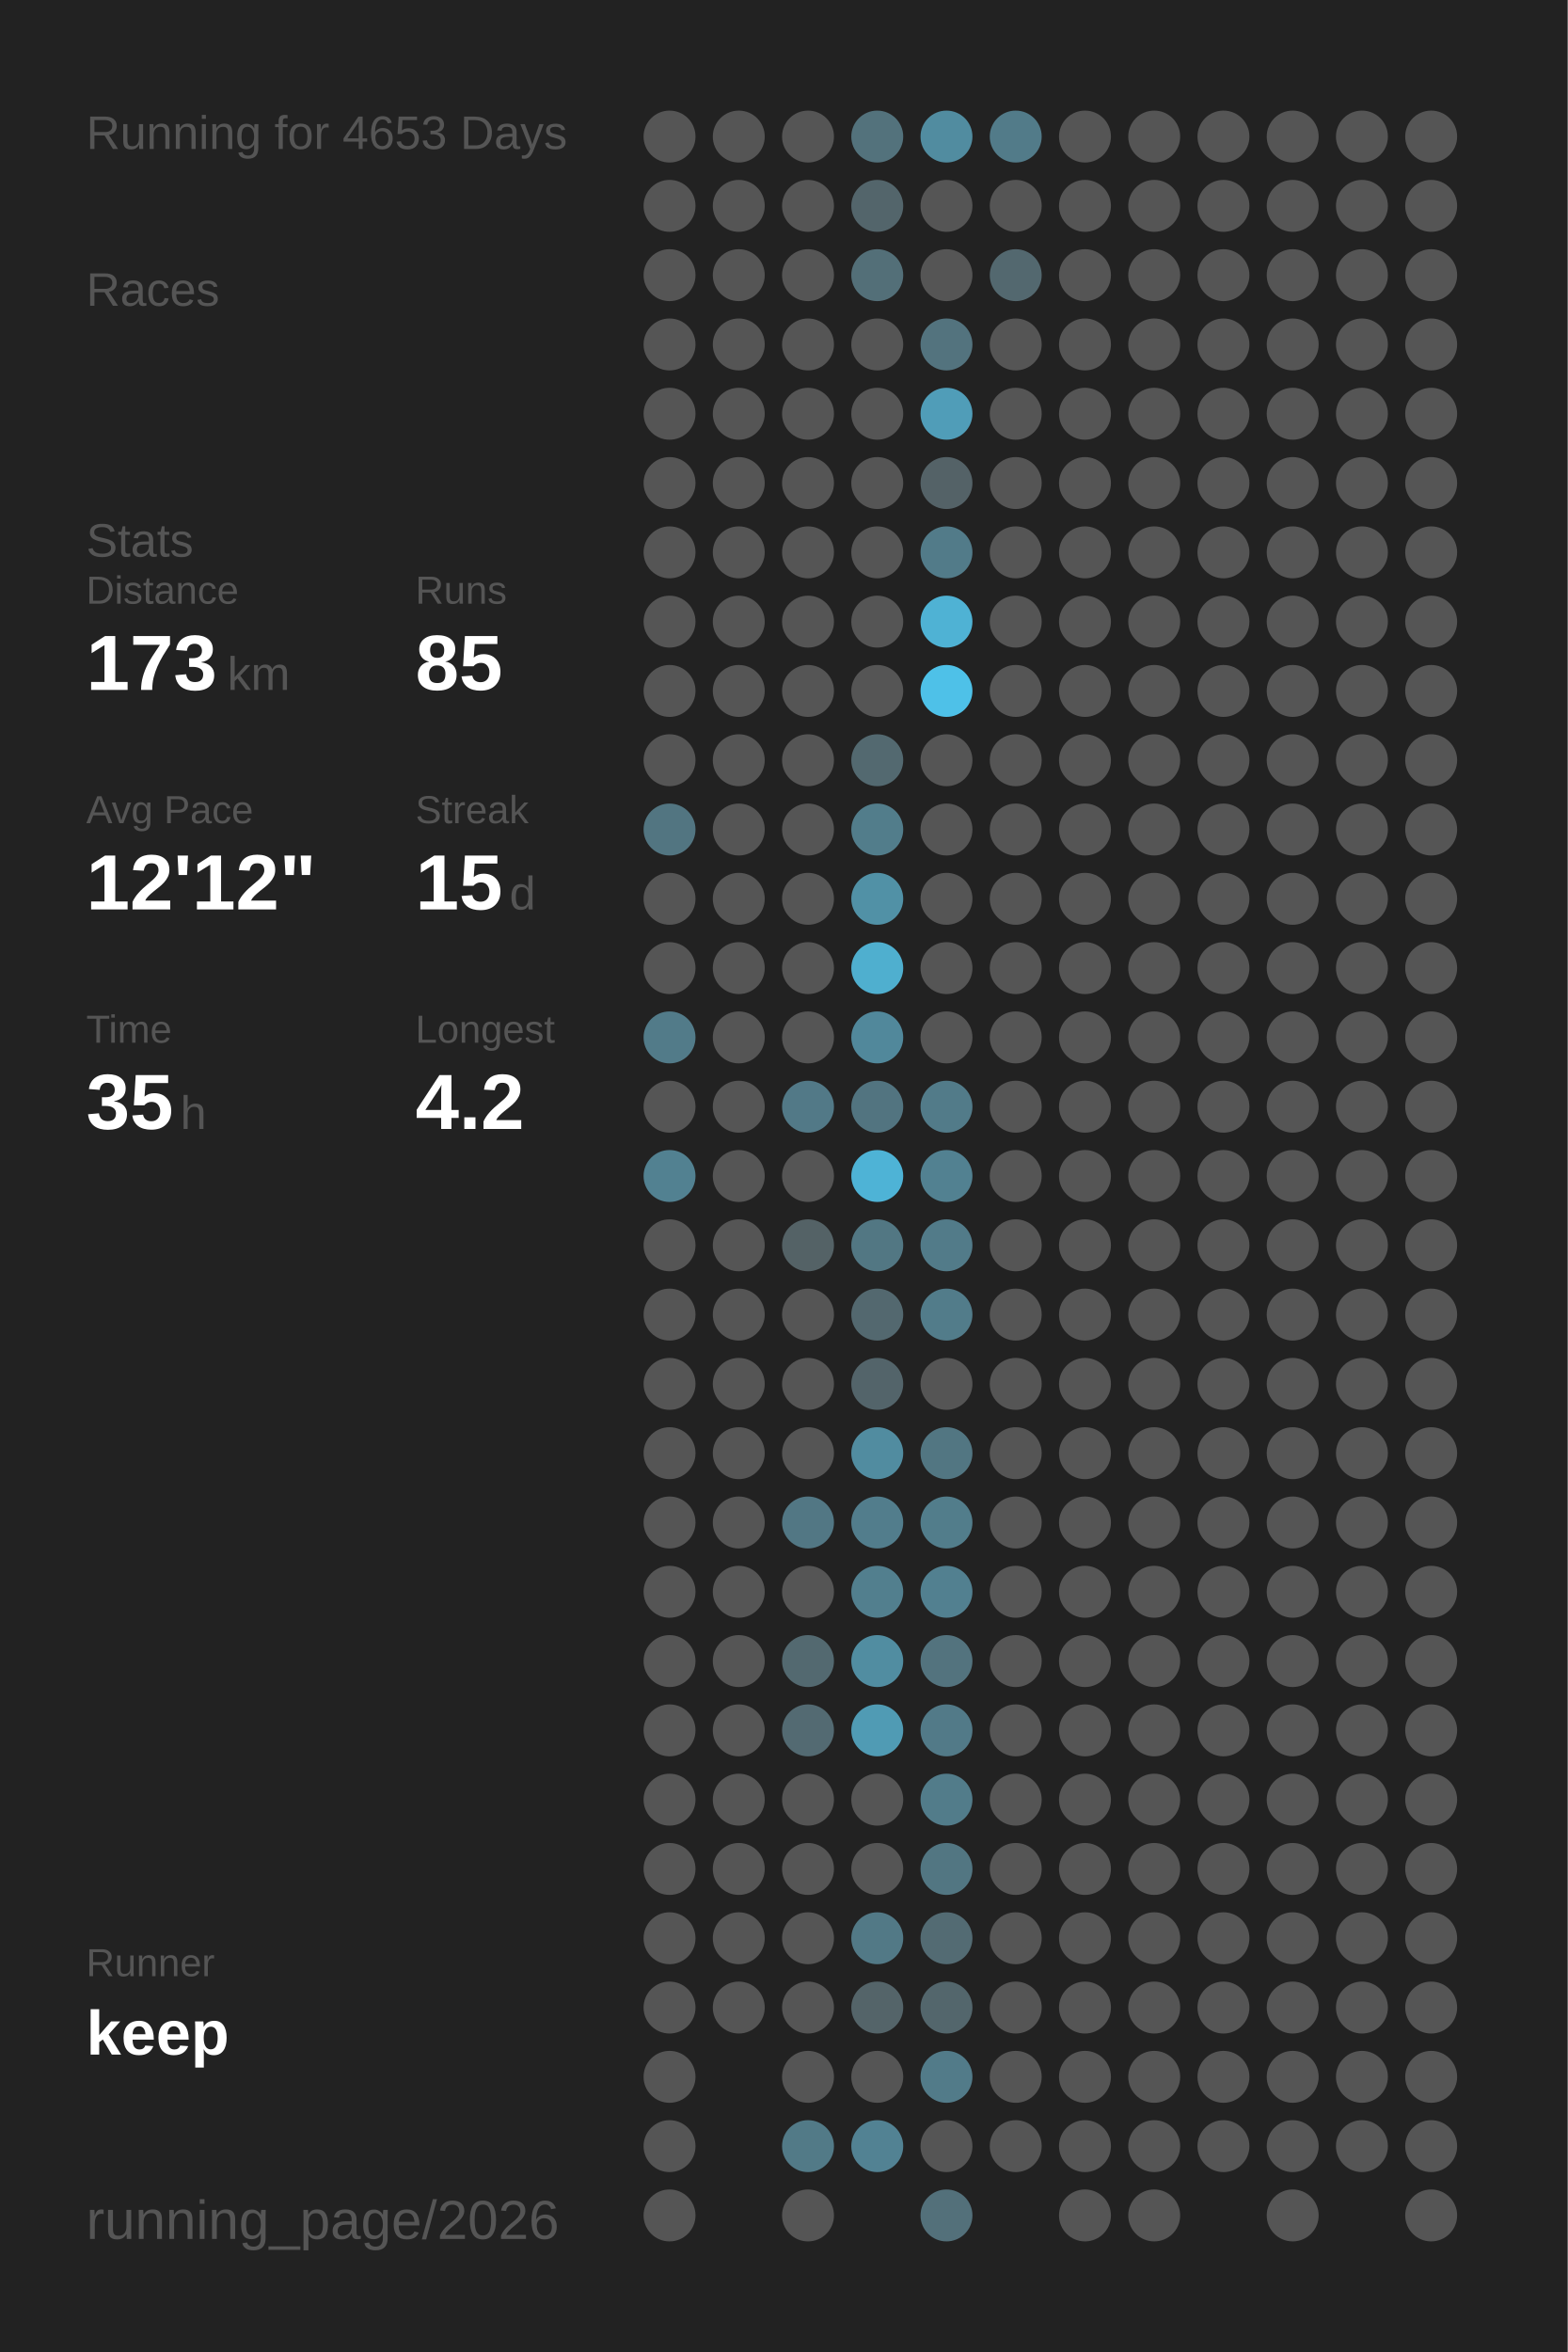
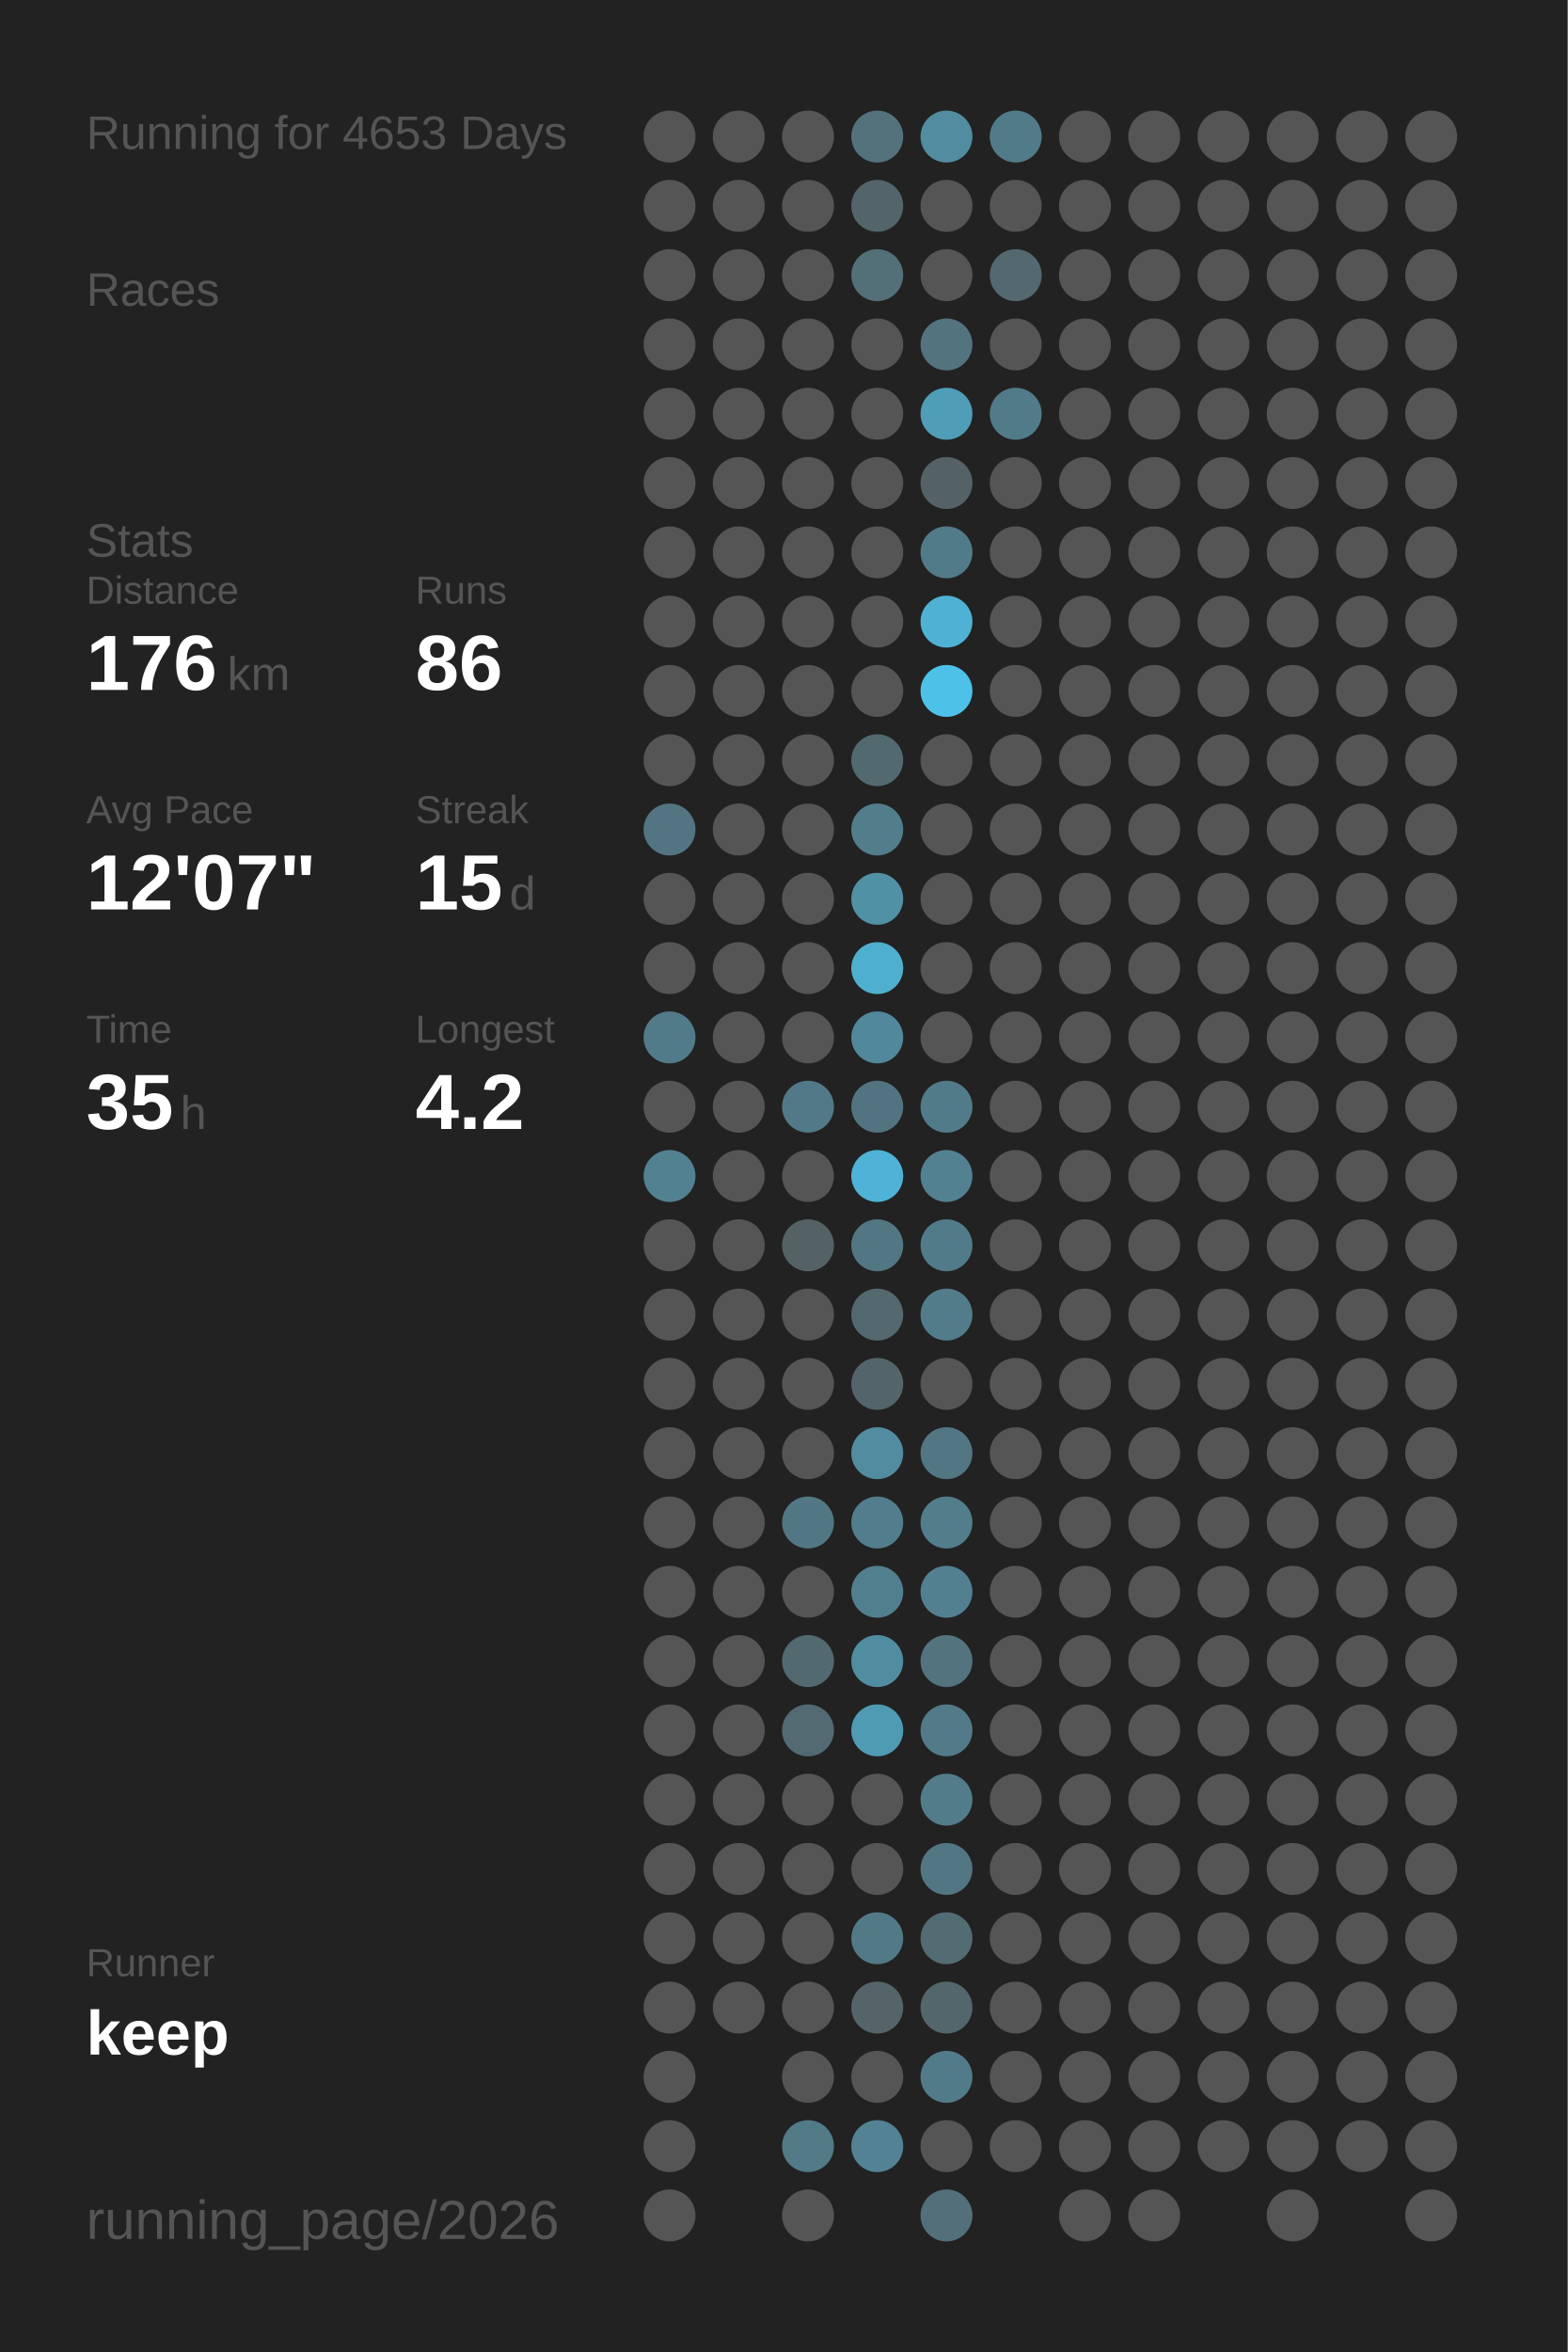
<svg xmlns="http://www.w3.org/2000/svg" baseProfile="full" height="300mm" version="1.1" viewBox="0,0,200,300" width="200mm">
  <defs />
  <rect fill="#222222" height="300" width="200" x="0" y="0" />
  <text fill="#555555" style="font-size:6px; font-family:Arial;" x="11" y="19">Running for 4653 Days</text>
  <text fill="#555555" style="font-size:6px; font-family:Arial;" x="11" y="39">Races</text>
  <text fill="#555555" style="font-size:6px; font-family:Arial;" x="11" y="71">Stats</text>
  <text fill="#555555" style="font-size:5px; font-family:Arial;" x="11" y="77">Distance</text>
-   <text fill="#FFFFFF" style="font-size:10px; font-family:Arial; font-weight:bold;" x="11" y="88">173</text>
+   <text fill="#FFFFFF" style="font-size:10px; font-family:Arial; font-weight:bold;" x="11" y="88">176</text>
  <text fill="#555555" style="font-size:6px; font-family:Arial;" x="29" y="88">km</text>
  <text fill="#555555" style="font-size:5px; font-family:Arial;" x="53" y="77">Runs</text>
-   <text fill="#FFFFFF" style="font-size:10px; font-family:Arial; font-weight:bold;" x="53" y="88">85</text>
+   <text fill="#FFFFFF" style="font-size:10px; font-family:Arial; font-weight:bold;" x="53" y="88">86</text>
  <text fill="#555555" style="font-size:5px; font-family:Arial;" x="11" y="105">Avg Pace</text>
-   <text fill="#FFFFFF" style="font-size:10px; font-family:Arial; font-weight:bold;" x="11" y="116">12'12"</text>
+   <text fill="#FFFFFF" style="font-size:10px; font-family:Arial; font-weight:bold;" x="11" y="116">12'07"</text>
  <text fill="#555555" style="font-size:5px; font-family:Arial;" x="53" y="105">Streak</text>
  <text fill="#FFFFFF" style="font-size:10px; font-family:Arial; font-weight:bold;" x="53" y="116">15</text>
  <text fill="#555555" style="font-size:6px; font-family:Arial;" x="65" y="116">d</text>
  <text fill="#555555" style="font-size:5px; font-family:Arial;" x="11" y="133">Time</text>
  <text fill="#FFFFFF" style="font-size:10px; font-family:Arial; font-weight:bold;" x="11" y="144">35</text>
  <text fill="#555555" style="font-size:6px; font-family:Arial;" x="23" y="144">h</text>
  <text fill="#555555" style="font-size:5px; font-family:Arial;" x="53" y="133">Longest</text>
  <text fill="#FFFFFF" style="font-size:10px; font-family:Arial; font-weight:bold;" x="53" y="144">4.2</text>
  <text fill="#555555" style="font-size:5px; font-family:Arial;" x="11" y="252.065">Runner</text>
  <text fill="#FFFFFF" style="font-size:8px; font-family:Arial; font-weight:bold;" x="11" y="262.065">keep</text>
  <text fill="#555555" style="font-size:7px; font-family:Arial;" x="11" y="285.581">running_page/2026</text>
  <circle cx="85.417" cy="17.419" fill="#555555" r="3.312" />
  <circle cx="85.417" cy="26.258" fill="#555555" r="3.312" />
  <circle cx="85.417" cy="35.097" fill="#555555" r="3.312" />
  <circle cx="85.417" cy="43.935" fill="#555555" r="3.312" />
  <circle cx="85.417" cy="52.774" fill="#555555" r="3.312" />
  <circle cx="85.417" cy="61.613" fill="#555555" r="3.312" />
  <circle cx="85.417" cy="70.452" fill="#555555" r="3.312" />
  <circle cx="85.417" cy="79.29" fill="#555555" r="3.312" />
  <circle cx="85.417" cy="88.129" fill="#555555" r="3.312" />
  <circle cx="85.417" cy="96.968" fill="#555555" r="3.312" />
  <circle cx="85.417" cy="105.806" fill="#527581" r="3.312" />
  <circle cx="85.417" cy="114.645" fill="#555555" r="3.312" />
  <circle cx="85.417" cy="123.484" fill="#555555" r="3.312" />
  <circle cx="85.417" cy="132.323" fill="#527b89" r="3.312" />
  <circle cx="85.417" cy="141.161" fill="#555555" r="3.312" />
  <circle cx="85.417" cy="150" fill="#528191" r="3.312" />
  <circle cx="85.417" cy="158.839" fill="#555555" r="3.312" />
  <circle cx="85.417" cy="167.677" fill="#555555" r="3.312" />
  <circle cx="85.417" cy="176.516" fill="#555555" r="3.312" />
  <circle cx="85.417" cy="185.355" fill="#555555" r="3.312" />
  <circle cx="85.417" cy="194.194" fill="#555555" r="3.312" />
  <circle cx="85.417" cy="203.032" fill="#555555" r="3.312" />
  <circle cx="85.417" cy="211.871" fill="#555555" r="3.312" />
  <circle cx="85.417" cy="220.71" fill="#555555" r="3.312" />
  <circle cx="85.417" cy="229.548" fill="#555555" r="3.312" />
  <circle cx="85.417" cy="238.387" fill="#555555" r="3.312" />
  <circle cx="85.417" cy="247.226" fill="#555555" r="3.312" />
  <circle cx="85.417" cy="256.065" fill="#555555" r="3.312" />
  <circle cx="85.417" cy="264.903" fill="#555555" r="3.312" />
  <circle cx="85.417" cy="273.742" fill="#555555" r="3.312" />
  <circle cx="85.417" cy="282.581" fill="#555555" r="3.312" />
  <circle cx="94.25" cy="17.419" fill="#555555" r="3.312" />
  <circle cx="94.25" cy="26.258" fill="#555555" r="3.312" />
  <circle cx="94.25" cy="35.097" fill="#555555" r="3.312" />
  <circle cx="94.25" cy="43.935" fill="#555555" r="3.312" />
  <circle cx="94.25" cy="52.774" fill="#555555" r="3.312" />
  <circle cx="94.25" cy="61.613" fill="#555555" r="3.312" />
  <circle cx="94.25" cy="70.452" fill="#555555" r="3.312" />
  <circle cx="94.25" cy="79.29" fill="#555555" r="3.312" />
  <circle cx="94.25" cy="88.129" fill="#555555" r="3.312" />
  <circle cx="94.25" cy="96.968" fill="#555555" r="3.312" />
  <circle cx="94.25" cy="105.806" fill="#555555" r="3.312" />
  <circle cx="94.25" cy="114.645" fill="#555555" r="3.312" />
  <circle cx="94.25" cy="123.484" fill="#555555" r="3.312" />
  <circle cx="94.25" cy="132.323" fill="#555555" r="3.312" />
  <circle cx="94.25" cy="141.161" fill="#555555" r="3.312" />
  <circle cx="94.25" cy="150" fill="#555555" r="3.312" />
  <circle cx="94.25" cy="158.839" fill="#555555" r="3.312" />
  <circle cx="94.25" cy="167.677" fill="#555555" r="3.312" />
  <circle cx="94.25" cy="176.516" fill="#555555" r="3.312" />
  <circle cx="94.25" cy="185.355" fill="#555555" r="3.312" />
  <circle cx="94.25" cy="194.194" fill="#555555" r="3.312" />
  <circle cx="94.25" cy="203.032" fill="#555555" r="3.312" />
  <circle cx="94.25" cy="211.871" fill="#555555" r="3.312" />
  <circle cx="94.25" cy="220.71" fill="#555555" r="3.312" />
  <circle cx="94.25" cy="229.548" fill="#555555" r="3.312" />
  <circle cx="94.25" cy="238.387" fill="#555555" r="3.312" />
  <circle cx="94.25" cy="247.226" fill="#555555" r="3.312" />
  <circle cx="94.25" cy="256.065" fill="#555555" r="3.312" />
  <circle cx="103.083" cy="17.419" fill="#555555" r="3.312" />
  <circle cx="103.083" cy="26.258" fill="#555555" r="3.312" />
  <circle cx="103.083" cy="35.097" fill="#555555" r="3.312" />
  <circle cx="103.083" cy="43.935" fill="#555555" r="3.312" />
  <circle cx="103.083" cy="52.774" fill="#555555" r="3.312" />
  <circle cx="103.083" cy="61.613" fill="#555555" r="3.312" />
  <circle cx="103.083" cy="70.452" fill="#555555" r="3.312" />
  <circle cx="103.083" cy="79.29" fill="#555555" r="3.312" />
  <circle cx="103.083" cy="88.129" fill="#555555" r="3.312" />
  <circle cx="103.083" cy="96.968" fill="#555555" r="3.312" />
  <circle cx="103.083" cy="105.806" fill="#555555" r="3.312" />
  <circle cx="103.083" cy="114.645" fill="#555555" r="3.312" />
  <circle cx="103.083" cy="123.484" fill="#555555" r="3.312" />
  <circle cx="103.083" cy="132.323" fill="#555555" r="3.312" />
  <circle cx="103.083" cy="141.161" fill="#527987" r="3.312" />
  <circle cx="103.083" cy="150" fill="#555555" r="3.312" />
  <circle cx="103.083" cy="158.839" fill="#546266" r="3.312" />
  <circle cx="103.083" cy="167.677" fill="#555555" r="3.312" />
  <circle cx="103.083" cy="176.516" fill="#555555" r="3.312" />
  <circle cx="103.083" cy="185.355" fill="#555555" r="3.312" />
  <circle cx="103.083" cy="194.194" fill="#527784" r="3.312" />
  <circle cx="103.083" cy="203.032" fill="#555555" r="3.312" />
  <circle cx="103.083" cy="211.871" fill="#536970" r="3.312" />
  <circle cx="103.083" cy="220.71" fill="#536a72" r="3.312" />
  <circle cx="103.083" cy="229.548" fill="#555555" r="3.312" />
  <circle cx="103.083" cy="238.387" fill="#555555" r="3.312" />
  <circle cx="103.083" cy="247.226" fill="#555555" r="3.312" />
  <circle cx="103.083" cy="256.065" fill="#555555" r="3.312" />
  <circle cx="103.083" cy="264.903" fill="#555555" r="3.312" />
  <circle cx="103.083" cy="273.742" fill="#527a87" r="3.312" />
  <circle cx="103.083" cy="282.581" fill="#555555" r="3.312" />
  <circle cx="111.917" cy="17.419" fill="#53727c" r="3.312" />
  <circle cx="111.917" cy="26.258" fill="#53656b" r="3.312" />
  <circle cx="111.917" cy="35.097" fill="#536f78" r="3.312" />
  <circle cx="111.917" cy="43.935" fill="#555555" r="3.312" />
  <circle cx="111.917" cy="52.774" fill="#555555" r="3.312" />
  <circle cx="111.917" cy="61.613" fill="#555555" r="3.312" />
  <circle cx="111.917" cy="70.452" fill="#555555" r="3.312" />
  <circle cx="111.917" cy="79.29" fill="#555555" r="3.312" />
  <circle cx="111.917" cy="88.129" fill="#555555" r="3.312" />
  <circle cx="111.917" cy="96.968" fill="#536970" r="3.312" />
  <circle cx="111.917" cy="105.806" fill="#527d8b" r="3.312" />
  <circle cx="111.917" cy="114.645" fill="#5191a6" r="3.312" />
  <circle cx="111.917" cy="123.484" fill="#4fafcf" r="3.312" />
  <circle cx="111.917" cy="132.323" fill="#51889b" r="3.312" />
  <circle cx="111.917" cy="141.161" fill="#527480" r="3.312" />
  <circle cx="111.917" cy="150" fill="#4eb3d6" r="3.312" />
  <circle cx="111.917" cy="158.839" fill="#527783" r="3.312" />
  <circle cx="111.917" cy="167.677" fill="#53686f" r="3.312" />
  <circle cx="111.917" cy="176.516" fill="#53646a" r="3.312" />
  <circle cx="111.917" cy="185.355" fill="#518ca0" r="3.312" />
  <circle cx="111.917" cy="194.194" fill="#527d8c" r="3.312" />
  <circle cx="111.917" cy="203.032" fill="#527f8e" r="3.312" />
  <circle cx="111.917" cy="211.871" fill="#518da1" r="3.312" />
  <circle cx="111.917" cy="220.71" fill="#509bb4" r="3.312" />
  <circle cx="111.917" cy="229.548" fill="#555555" r="3.312" />
  <circle cx="111.917" cy="238.387" fill="#555555" r="3.312" />
  <circle cx="111.917" cy="247.226" fill="#527986" r="3.312" />
  <circle cx="111.917" cy="256.065" fill="#546469" r="3.312" />
  <circle cx="111.917" cy="264.903" fill="#555555" r="3.312" />
  <circle cx="111.917" cy="273.742" fill="#528293" r="3.312" />
  <circle cx="120.75" cy="17.419" fill="#518ca0" r="3.312" />
  <circle cx="120.75" cy="26.258" fill="#555555" r="3.312" />
  <circle cx="120.75" cy="35.097" fill="#555555" r="3.312" />
  <circle cx="120.75" cy="43.935" fill="#53737e" r="3.312" />
  <circle cx="120.75" cy="52.774" fill="#509db8" r="3.312" />
  <circle cx="120.75" cy="61.613" fill="#546267" r="3.312" />
  <circle cx="120.75" cy="70.452" fill="#527b89" r="3.312" />
  <circle cx="120.75" cy="79.29" fill="#4fb2d4" r="3.312" />
  <circle cx="120.75" cy="88.129" fill="#4ec1e8" r="3.312" />
  <circle cx="120.75" cy="96.968" fill="#555555" r="3.312" />
  <circle cx="120.75" cy="105.806" fill="#555555" r="3.312" />
  <circle cx="120.75" cy="114.645" fill="#555555" r="3.312" />
  <circle cx="120.75" cy="123.484" fill="#555555" r="3.312" />
  <circle cx="120.75" cy="132.323" fill="#555555" r="3.312" />
  <circle cx="120.75" cy="141.161" fill="#527b89" r="3.312" />
  <circle cx="120.75" cy="150" fill="#528191" r="3.312" />
  <circle cx="120.75" cy="158.839" fill="#527b89" r="3.312" />
  <circle cx="120.75" cy="167.677" fill="#527c8a" r="3.312" />
  <circle cx="120.75" cy="176.516" fill="#555555" r="3.312" />
  <circle cx="120.75" cy="185.355" fill="#527682" r="3.312" />
  <circle cx="120.75" cy="194.194" fill="#527d8b" r="3.312" />
  <circle cx="120.75" cy="203.032" fill="#528090" r="3.312" />
  <circle cx="120.75" cy="211.871" fill="#53737e" r="3.312" />
  <circle cx="120.75" cy="220.71" fill="#527a88" r="3.312" />
  <circle cx="120.75" cy="229.548" fill="#527c8a" r="3.312" />
  <circle cx="120.75" cy="238.387" fill="#527682" r="3.312" />
  <circle cx="120.75" cy="247.226" fill="#536b73" r="3.312" />
  <circle cx="120.75" cy="256.065" fill="#53666c" r="3.312" />
  <circle cx="120.75" cy="264.903" fill="#527b89" r="3.312" />
  <circle cx="120.75" cy="273.742" fill="#555555" r="3.312" />
  <circle cx="120.75" cy="282.581" fill="#53707a" r="3.312" />
  <circle cx="129.583" cy="17.419" fill="#527b89" r="3.312" />
  <circle cx="129.583" cy="26.258" fill="#555555" r="3.312" />
  <circle cx="129.583" cy="35.097" fill="#53686f" r="3.312" />
  <circle cx="129.583" cy="43.935" fill="#555555" r="3.312" />
-   <circle cx="129.583" cy="52.774" fill="#555555" r="3.312" />
+   <circle cx="129.583" cy="52.774" fill="#527b89" r="3.312" />
  <circle cx="129.583" cy="61.613" fill="#555555" r="3.312" />
  <circle cx="129.583" cy="70.452" fill="#555555" r="3.312" />
  <circle cx="129.583" cy="79.29" fill="#555555" r="3.312" />
  <circle cx="129.583" cy="88.129" fill="#555555" r="3.312" />
  <circle cx="129.583" cy="96.968" fill="#555555" r="3.312" />
  <circle cx="129.583" cy="105.806" fill="#555555" r="3.312" />
  <circle cx="129.583" cy="114.645" fill="#555555" r="3.312" />
  <circle cx="129.583" cy="123.484" fill="#555555" r="3.312" />
  <circle cx="129.583" cy="132.323" fill="#555555" r="3.312" />
  <circle cx="129.583" cy="141.161" fill="#555555" r="3.312" />
  <circle cx="129.583" cy="150" fill="#555555" r="3.312" />
  <circle cx="129.583" cy="158.839" fill="#555555" r="3.312" />
  <circle cx="129.583" cy="167.677" fill="#555555" r="3.312" />
  <circle cx="129.583" cy="176.516" fill="#555555" r="3.312" />
  <circle cx="129.583" cy="185.355" fill="#555555" r="3.312" />
  <circle cx="129.583" cy="194.194" fill="#555555" r="3.312" />
  <circle cx="129.583" cy="203.032" fill="#555555" r="3.312" />
  <circle cx="129.583" cy="211.871" fill="#555555" r="3.312" />
  <circle cx="129.583" cy="220.71" fill="#555555" r="3.312" />
  <circle cx="129.583" cy="229.548" fill="#555555" r="3.312" />
  <circle cx="129.583" cy="238.387" fill="#555555" r="3.312" />
  <circle cx="129.583" cy="247.226" fill="#555555" r="3.312" />
  <circle cx="129.583" cy="256.065" fill="#555555" r="3.312" />
  <circle cx="129.583" cy="264.903" fill="#555555" r="3.312" />
  <circle cx="129.583" cy="273.742" fill="#555555" r="3.312" />
  <circle cx="138.417" cy="17.419" fill="#555555" r="3.312" />
  <circle cx="138.417" cy="26.258" fill="#555555" r="3.312" />
  <circle cx="138.417" cy="35.097" fill="#555555" r="3.312" />
  <circle cx="138.417" cy="43.935" fill="#555555" r="3.312" />
  <circle cx="138.417" cy="52.774" fill="#555555" r="3.312" />
  <circle cx="138.417" cy="61.613" fill="#555555" r="3.312" />
  <circle cx="138.417" cy="70.452" fill="#555555" r="3.312" />
  <circle cx="138.417" cy="79.29" fill="#555555" r="3.312" />
  <circle cx="138.417" cy="88.129" fill="#555555" r="3.312" />
  <circle cx="138.417" cy="96.968" fill="#555555" r="3.312" />
  <circle cx="138.417" cy="105.806" fill="#555555" r="3.312" />
  <circle cx="138.417" cy="114.645" fill="#555555" r="3.312" />
  <circle cx="138.417" cy="123.484" fill="#555555" r="3.312" />
  <circle cx="138.417" cy="132.323" fill="#555555" r="3.312" />
  <circle cx="138.417" cy="141.161" fill="#555555" r="3.312" />
  <circle cx="138.417" cy="150" fill="#555555" r="3.312" />
  <circle cx="138.417" cy="158.839" fill="#555555" r="3.312" />
  <circle cx="138.417" cy="167.677" fill="#555555" r="3.312" />
  <circle cx="138.417" cy="176.516" fill="#555555" r="3.312" />
  <circle cx="138.417" cy="185.355" fill="#555555" r="3.312" />
  <circle cx="138.417" cy="194.194" fill="#555555" r="3.312" />
  <circle cx="138.417" cy="203.032" fill="#555555" r="3.312" />
  <circle cx="138.417" cy="211.871" fill="#555555" r="3.312" />
  <circle cx="138.417" cy="220.71" fill="#555555" r="3.312" />
  <circle cx="138.417" cy="229.548" fill="#555555" r="3.312" />
  <circle cx="138.417" cy="238.387" fill="#555555" r="3.312" />
  <circle cx="138.417" cy="247.226" fill="#555555" r="3.312" />
  <circle cx="138.417" cy="256.065" fill="#555555" r="3.312" />
  <circle cx="138.417" cy="264.903" fill="#555555" r="3.312" />
  <circle cx="138.417" cy="273.742" fill="#555555" r="3.312" />
  <circle cx="138.417" cy="282.581" fill="#555555" r="3.312" />
  <circle cx="147.25" cy="17.419" fill="#555555" r="3.312" />
  <circle cx="147.25" cy="26.258" fill="#555555" r="3.312" />
  <circle cx="147.25" cy="35.097" fill="#555555" r="3.312" />
  <circle cx="147.25" cy="43.935" fill="#555555" r="3.312" />
  <circle cx="147.25" cy="52.774" fill="#555555" r="3.312" />
  <circle cx="147.25" cy="61.613" fill="#555555" r="3.312" />
  <circle cx="147.25" cy="70.452" fill="#555555" r="3.312" />
  <circle cx="147.25" cy="79.29" fill="#555555" r="3.312" />
  <circle cx="147.25" cy="88.129" fill="#555555" r="3.312" />
  <circle cx="147.25" cy="96.968" fill="#555555" r="3.312" />
  <circle cx="147.25" cy="105.806" fill="#555555" r="3.312" />
  <circle cx="147.25" cy="114.645" fill="#555555" r="3.312" />
  <circle cx="147.25" cy="123.484" fill="#555555" r="3.312" />
  <circle cx="147.25" cy="132.323" fill="#555555" r="3.312" />
  <circle cx="147.25" cy="141.161" fill="#555555" r="3.312" />
  <circle cx="147.25" cy="150" fill="#555555" r="3.312" />
  <circle cx="147.25" cy="158.839" fill="#555555" r="3.312" />
  <circle cx="147.25" cy="167.677" fill="#555555" r="3.312" />
  <circle cx="147.25" cy="176.516" fill="#555555" r="3.312" />
  <circle cx="147.25" cy="185.355" fill="#555555" r="3.312" />
  <circle cx="147.25" cy="194.194" fill="#555555" r="3.312" />
  <circle cx="147.25" cy="203.032" fill="#555555" r="3.312" />
  <circle cx="147.25" cy="211.871" fill="#555555" r="3.312" />
  <circle cx="147.25" cy="220.71" fill="#555555" r="3.312" />
  <circle cx="147.25" cy="229.548" fill="#555555" r="3.312" />
  <circle cx="147.25" cy="238.387" fill="#555555" r="3.312" />
  <circle cx="147.25" cy="247.226" fill="#555555" r="3.312" />
  <circle cx="147.25" cy="256.065" fill="#555555" r="3.312" />
  <circle cx="147.25" cy="264.903" fill="#555555" r="3.312" />
  <circle cx="147.25" cy="273.742" fill="#555555" r="3.312" />
  <circle cx="147.25" cy="282.581" fill="#555555" r="3.312" />
  <circle cx="156.083" cy="17.419" fill="#555555" r="3.312" />
  <circle cx="156.083" cy="26.258" fill="#555555" r="3.312" />
  <circle cx="156.083" cy="35.097" fill="#555555" r="3.312" />
  <circle cx="156.083" cy="43.935" fill="#555555" r="3.312" />
  <circle cx="156.083" cy="52.774" fill="#555555" r="3.312" />
  <circle cx="156.083" cy="61.613" fill="#555555" r="3.312" />
  <circle cx="156.083" cy="70.452" fill="#555555" r="3.312" />
  <circle cx="156.083" cy="79.29" fill="#555555" r="3.312" />
  <circle cx="156.083" cy="88.129" fill="#555555" r="3.312" />
  <circle cx="156.083" cy="96.968" fill="#555555" r="3.312" />
  <circle cx="156.083" cy="105.806" fill="#555555" r="3.312" />
  <circle cx="156.083" cy="114.645" fill="#555555" r="3.312" />
  <circle cx="156.083" cy="123.484" fill="#555555" r="3.312" />
  <circle cx="156.083" cy="132.323" fill="#555555" r="3.312" />
  <circle cx="156.083" cy="141.161" fill="#555555" r="3.312" />
  <circle cx="156.083" cy="150" fill="#555555" r="3.312" />
  <circle cx="156.083" cy="158.839" fill="#555555" r="3.312" />
  <circle cx="156.083" cy="167.677" fill="#555555" r="3.312" />
  <circle cx="156.083" cy="176.516" fill="#555555" r="3.312" />
  <circle cx="156.083" cy="185.355" fill="#555555" r="3.312" />
  <circle cx="156.083" cy="194.194" fill="#555555" r="3.312" />
  <circle cx="156.083" cy="203.032" fill="#555555" r="3.312" />
  <circle cx="156.083" cy="211.871" fill="#555555" r="3.312" />
  <circle cx="156.083" cy="220.71" fill="#555555" r="3.312" />
  <circle cx="156.083" cy="229.548" fill="#555555" r="3.312" />
  <circle cx="156.083" cy="238.387" fill="#555555" r="3.312" />
  <circle cx="156.083" cy="247.226" fill="#555555" r="3.312" />
  <circle cx="156.083" cy="256.065" fill="#555555" r="3.312" />
  <circle cx="156.083" cy="264.903" fill="#555555" r="3.312" />
  <circle cx="156.083" cy="273.742" fill="#555555" r="3.312" />
  <circle cx="164.917" cy="17.419" fill="#555555" r="3.312" />
  <circle cx="164.917" cy="26.258" fill="#555555" r="3.312" />
  <circle cx="164.917" cy="35.097" fill="#555555" r="3.312" />
  <circle cx="164.917" cy="43.935" fill="#555555" r="3.312" />
  <circle cx="164.917" cy="52.774" fill="#555555" r="3.312" />
  <circle cx="164.917" cy="61.613" fill="#555555" r="3.312" />
  <circle cx="164.917" cy="70.452" fill="#555555" r="3.312" />
  <circle cx="164.917" cy="79.29" fill="#555555" r="3.312" />
  <circle cx="164.917" cy="88.129" fill="#555555" r="3.312" />
  <circle cx="164.917" cy="96.968" fill="#555555" r="3.312" />
  <circle cx="164.917" cy="105.806" fill="#555555" r="3.312" />
  <circle cx="164.917" cy="114.645" fill="#555555" r="3.312" />
  <circle cx="164.917" cy="123.484" fill="#555555" r="3.312" />
  <circle cx="164.917" cy="132.323" fill="#555555" r="3.312" />
  <circle cx="164.917" cy="141.161" fill="#555555" r="3.312" />
  <circle cx="164.917" cy="150" fill="#555555" r="3.312" />
  <circle cx="164.917" cy="158.839" fill="#555555" r="3.312" />
  <circle cx="164.917" cy="167.677" fill="#555555" r="3.312" />
  <circle cx="164.917" cy="176.516" fill="#555555" r="3.312" />
  <circle cx="164.917" cy="185.355" fill="#555555" r="3.312" />
  <circle cx="164.917" cy="194.194" fill="#555555" r="3.312" />
  <circle cx="164.917" cy="203.032" fill="#555555" r="3.312" />
  <circle cx="164.917" cy="211.871" fill="#555555" r="3.312" />
  <circle cx="164.917" cy="220.71" fill="#555555" r="3.312" />
  <circle cx="164.917" cy="229.548" fill="#555555" r="3.312" />
  <circle cx="164.917" cy="238.387" fill="#555555" r="3.312" />
  <circle cx="164.917" cy="247.226" fill="#555555" r="3.312" />
  <circle cx="164.917" cy="256.065" fill="#555555" r="3.312" />
  <circle cx="164.917" cy="264.903" fill="#555555" r="3.312" />
  <circle cx="164.917" cy="273.742" fill="#555555" r="3.312" />
  <circle cx="164.917" cy="282.581" fill="#555555" r="3.312" />
  <circle cx="173.75" cy="17.419" fill="#555555" r="3.312" />
  <circle cx="173.75" cy="26.258" fill="#555555" r="3.312" />
  <circle cx="173.75" cy="35.097" fill="#555555" r="3.312" />
  <circle cx="173.75" cy="43.935" fill="#555555" r="3.312" />
  <circle cx="173.75" cy="52.774" fill="#555555" r="3.312" />
  <circle cx="173.75" cy="61.613" fill="#555555" r="3.312" />
  <circle cx="173.75" cy="70.452" fill="#555555" r="3.312" />
  <circle cx="173.75" cy="79.29" fill="#555555" r="3.312" />
  <circle cx="173.75" cy="88.129" fill="#555555" r="3.312" />
  <circle cx="173.75" cy="96.968" fill="#555555" r="3.312" />
  <circle cx="173.75" cy="105.806" fill="#555555" r="3.312" />
  <circle cx="173.75" cy="114.645" fill="#555555" r="3.312" />
  <circle cx="173.75" cy="123.484" fill="#555555" r="3.312" />
  <circle cx="173.75" cy="132.323" fill="#555555" r="3.312" />
  <circle cx="173.75" cy="141.161" fill="#555555" r="3.312" />
  <circle cx="173.75" cy="150" fill="#555555" r="3.312" />
  <circle cx="173.75" cy="158.839" fill="#555555" r="3.312" />
  <circle cx="173.75" cy="167.677" fill="#555555" r="3.312" />
  <circle cx="173.75" cy="176.516" fill="#555555" r="3.312" />
  <circle cx="173.75" cy="185.355" fill="#555555" r="3.312" />
  <circle cx="173.75" cy="194.194" fill="#555555" r="3.312" />
  <circle cx="173.75" cy="203.032" fill="#555555" r="3.312" />
  <circle cx="173.75" cy="211.871" fill="#555555" r="3.312" />
  <circle cx="173.75" cy="220.71" fill="#555555" r="3.312" />
  <circle cx="173.75" cy="229.548" fill="#555555" r="3.312" />
  <circle cx="173.75" cy="238.387" fill="#555555" r="3.312" />
  <circle cx="173.75" cy="247.226" fill="#555555" r="3.312" />
  <circle cx="173.75" cy="256.065" fill="#555555" r="3.312" />
  <circle cx="173.75" cy="264.903" fill="#555555" r="3.312" />
  <circle cx="173.75" cy="273.742" fill="#555555" r="3.312" />
  <circle cx="182.583" cy="17.419" fill="#555555" r="3.312" />
  <circle cx="182.583" cy="26.258" fill="#555555" r="3.312" />
  <circle cx="182.583" cy="35.097" fill="#555555" r="3.312" />
  <circle cx="182.583" cy="43.935" fill="#555555" r="3.312" />
  <circle cx="182.583" cy="52.774" fill="#555555" r="3.312" />
  <circle cx="182.583" cy="61.613" fill="#555555" r="3.312" />
  <circle cx="182.583" cy="70.452" fill="#555555" r="3.312" />
  <circle cx="182.583" cy="79.29" fill="#555555" r="3.312" />
  <circle cx="182.583" cy="88.129" fill="#555555" r="3.312" />
  <circle cx="182.583" cy="96.968" fill="#555555" r="3.312" />
  <circle cx="182.583" cy="105.806" fill="#555555" r="3.312" />
  <circle cx="182.583" cy="114.645" fill="#555555" r="3.312" />
  <circle cx="182.583" cy="123.484" fill="#555555" r="3.312" />
  <circle cx="182.583" cy="132.323" fill="#555555" r="3.312" />
  <circle cx="182.583" cy="141.161" fill="#555555" r="3.312" />
  <circle cx="182.583" cy="150" fill="#555555" r="3.312" />
  <circle cx="182.583" cy="158.839" fill="#555555" r="3.312" />
  <circle cx="182.583" cy="167.677" fill="#555555" r="3.312" />
  <circle cx="182.583" cy="176.516" fill="#555555" r="3.312" />
  <circle cx="182.583" cy="185.355" fill="#555555" r="3.312" />
  <circle cx="182.583" cy="194.194" fill="#555555" r="3.312" />
  <circle cx="182.583" cy="203.032" fill="#555555" r="3.312" />
  <circle cx="182.583" cy="211.871" fill="#555555" r="3.312" />
  <circle cx="182.583" cy="220.71" fill="#555555" r="3.312" />
  <circle cx="182.583" cy="229.548" fill="#555555" r="3.312" />
  <circle cx="182.583" cy="238.387" fill="#555555" r="3.312" />
  <circle cx="182.583" cy="247.226" fill="#555555" r="3.312" />
  <circle cx="182.583" cy="256.065" fill="#555555" r="3.312" />
  <circle cx="182.583" cy="264.903" fill="#555555" r="3.312" />
  <circle cx="182.583" cy="273.742" fill="#555555" r="3.312" />
  <circle cx="182.583" cy="282.581" fill="#555555" r="3.312" />
</svg>
